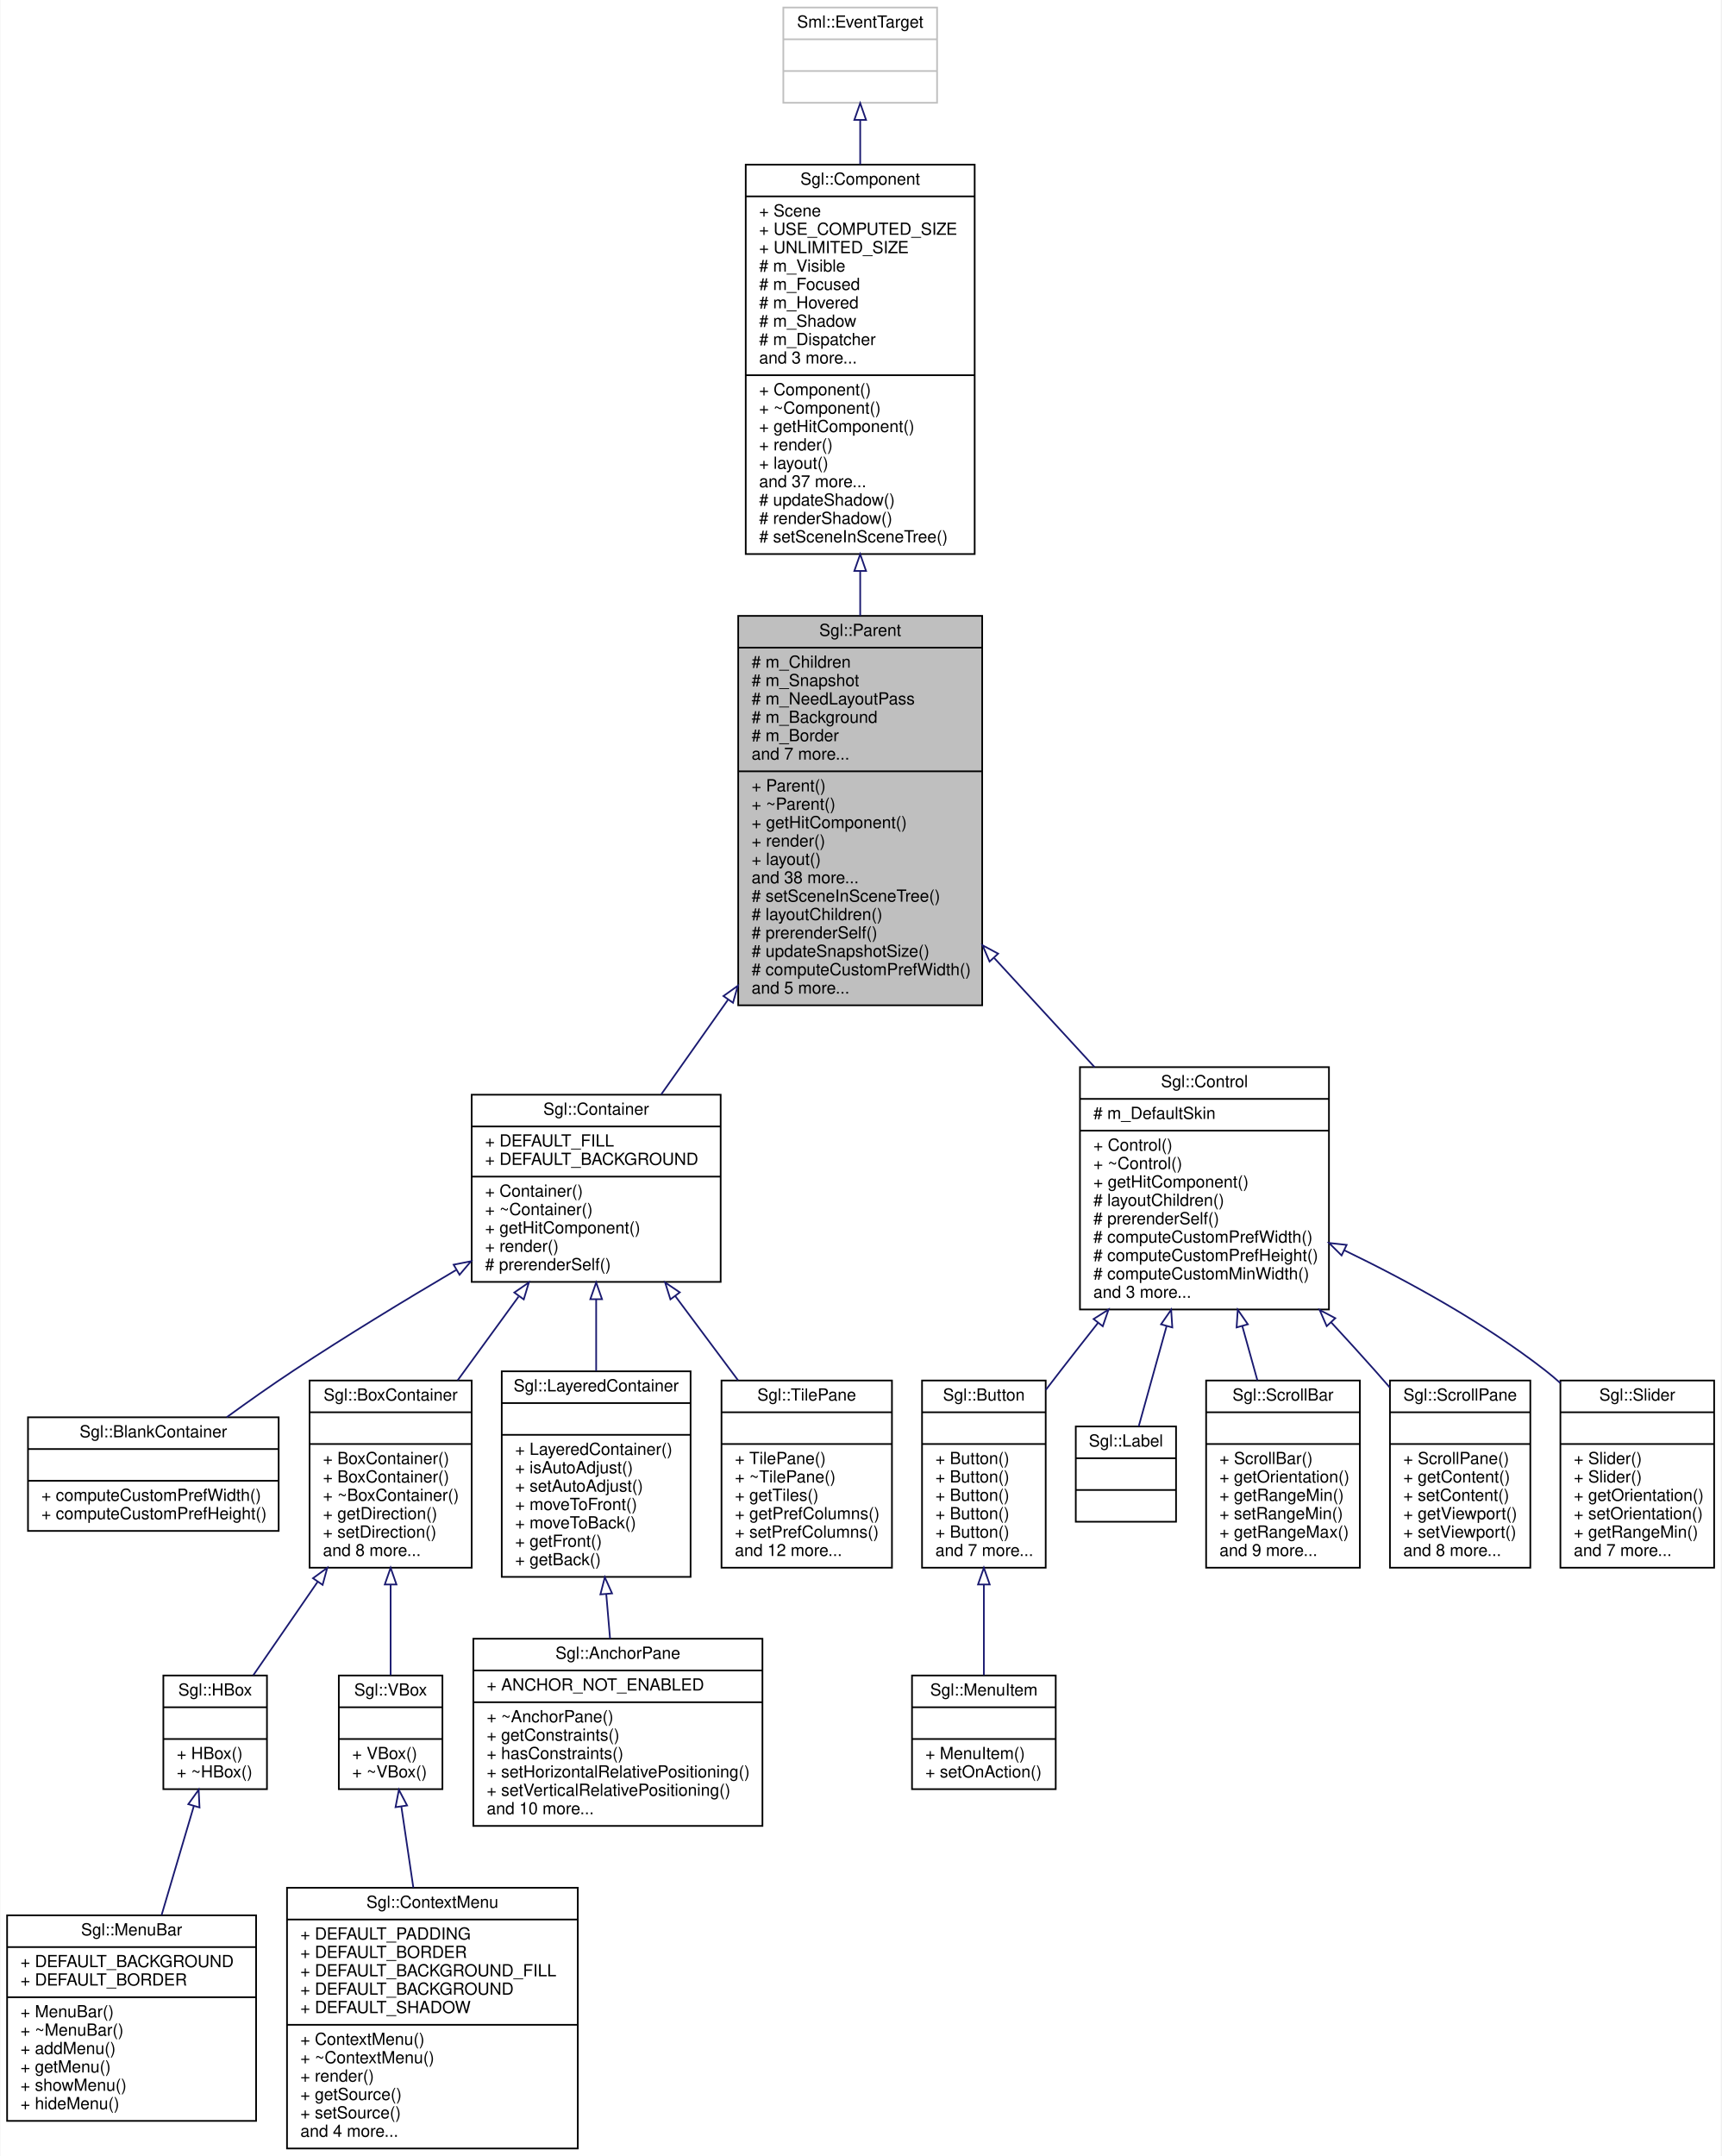
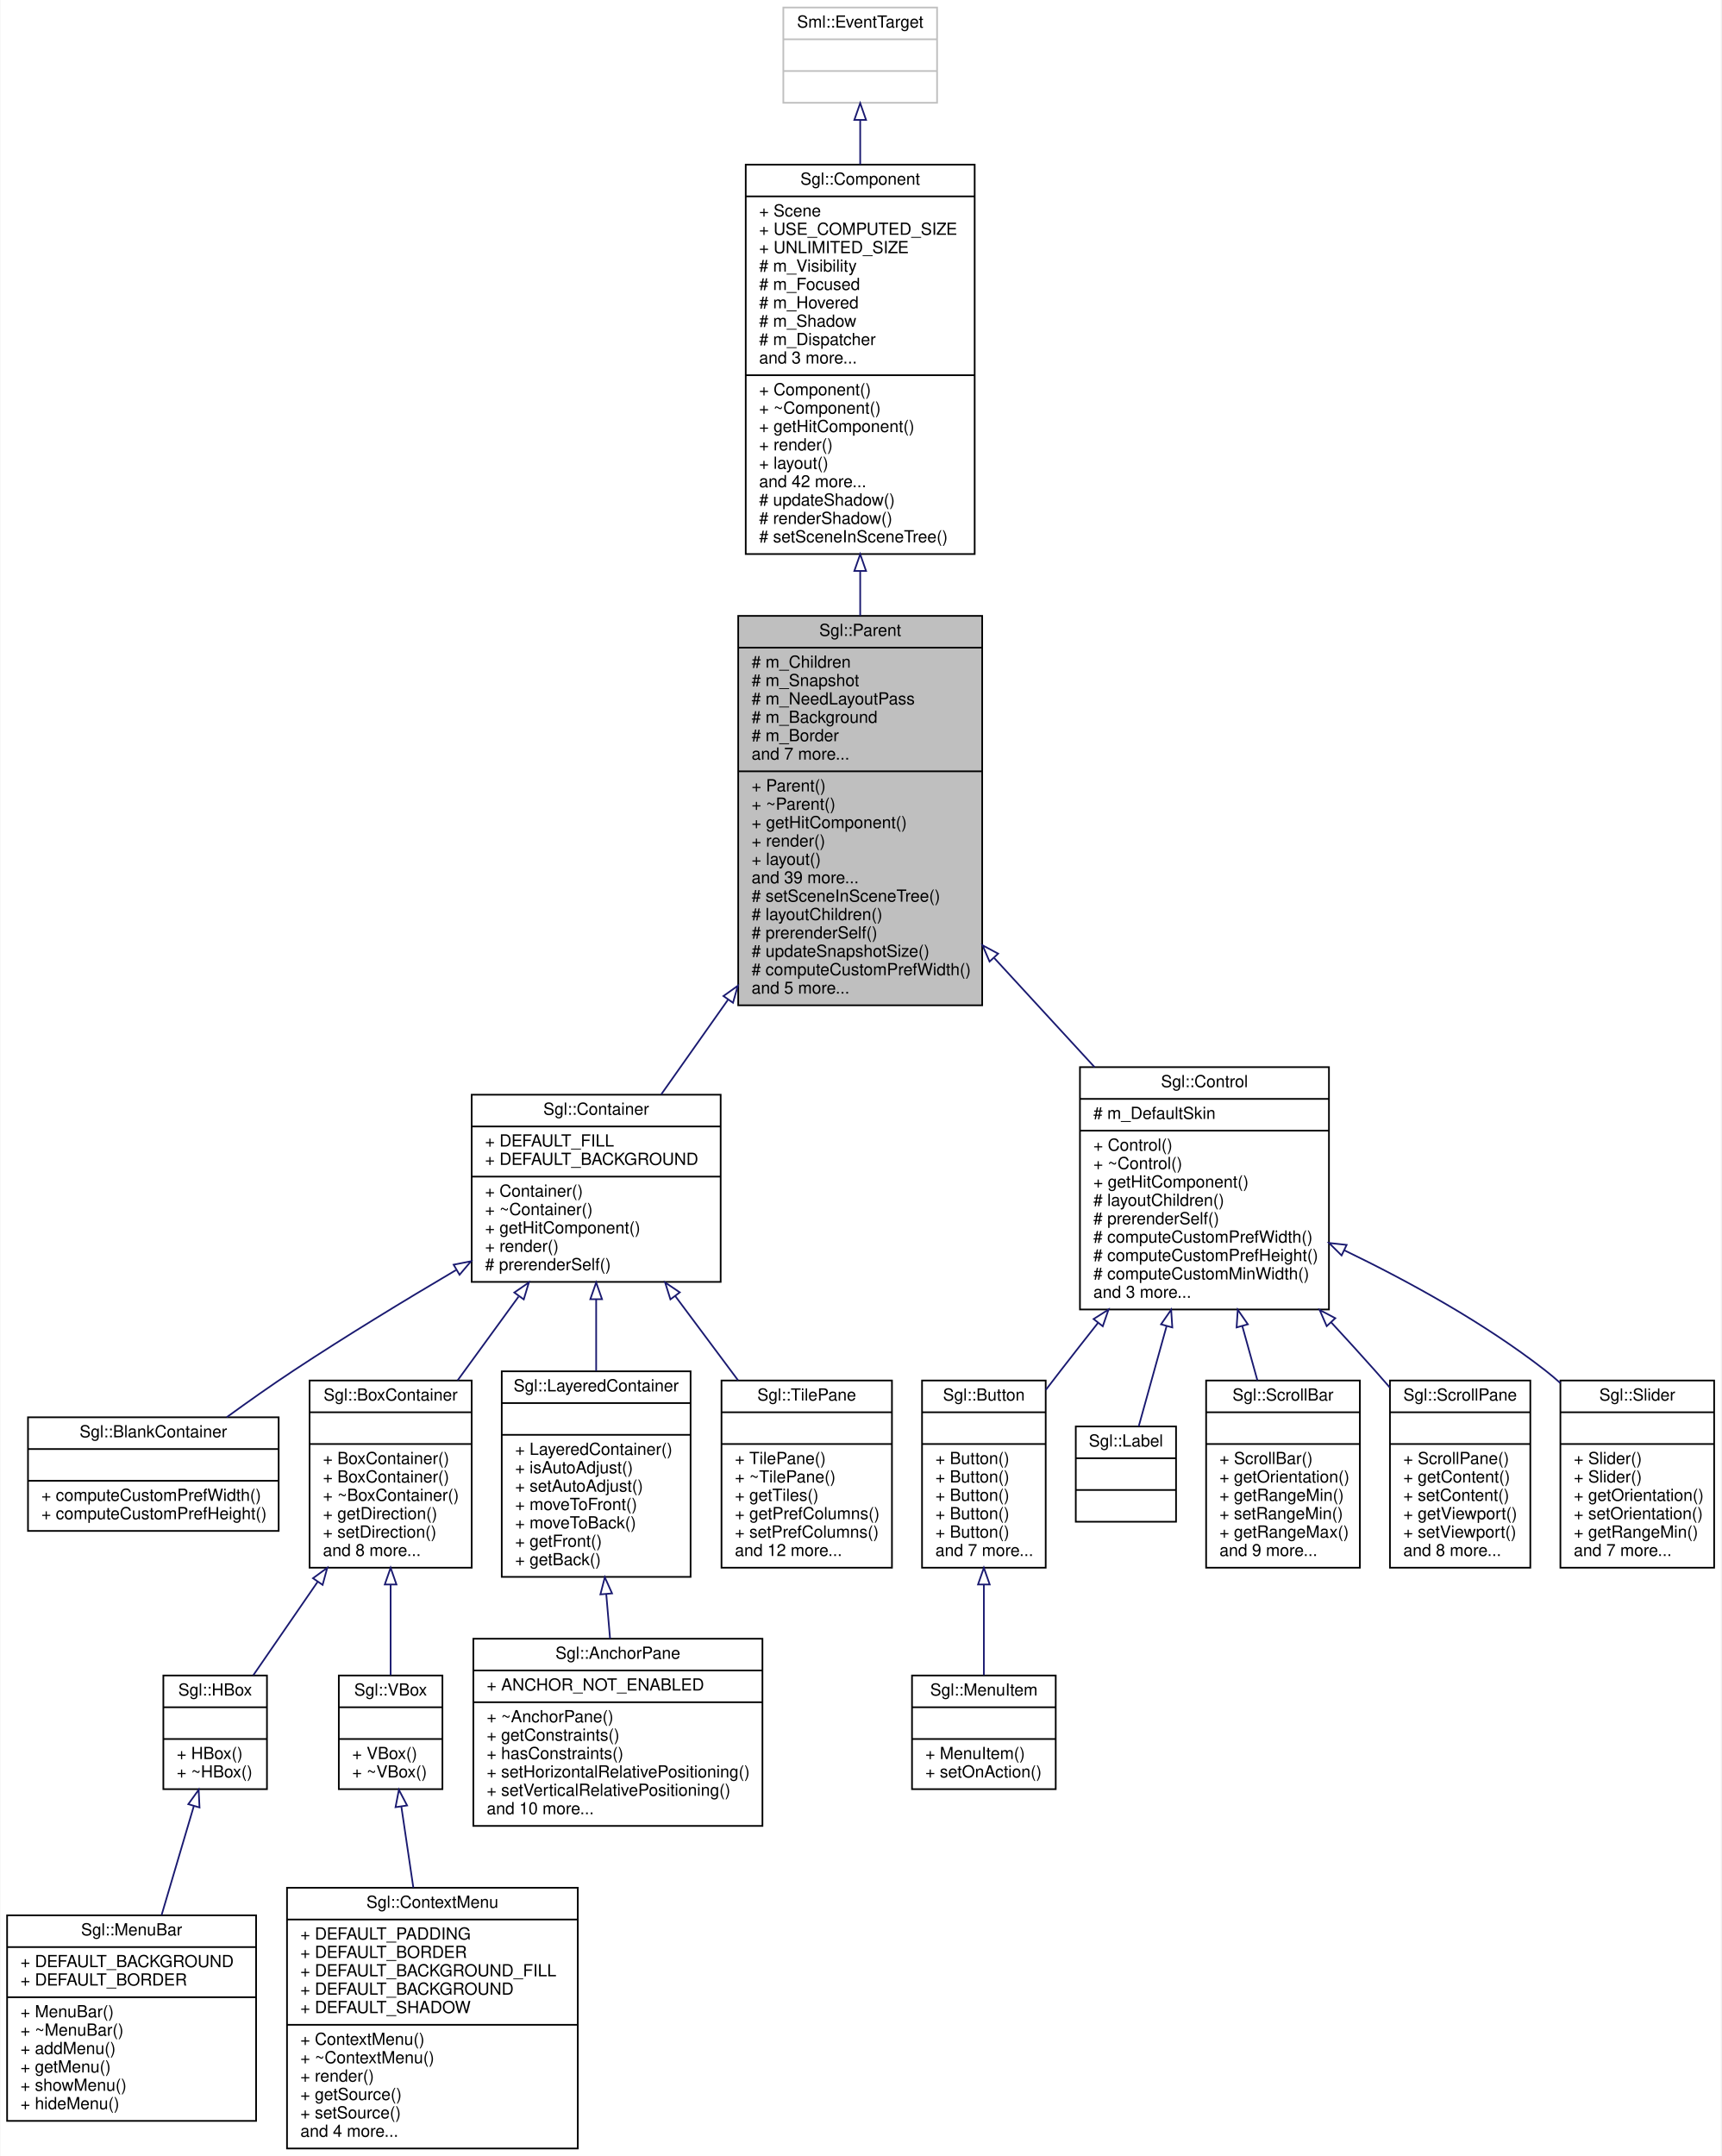
<svg xmlns="http://www.w3.org/2000/svg" xmlns:xlink="http://www.w3.org/1999/xlink" width="1030pt" height="1290pt" viewBox="0.00 0.00 1029.50 1290.00">
  <g id="graph0" class="graph" transform="scale(1 1) rotate(0) translate(4 1286)">
    <polygon fill="white" stroke="transparent" points="-4,4 -4,-1286 1025.5,-1286 1025.5,4 -4,4" />
    <g id="node1" class="node">
      <g id="a_node1">
        <a xlink:title=" ">
          <polygon fill="#bfbfbf" stroke="black" points="437.5,-684.5 437.5,-917.5 583.5,-917.5 583.5,-684.5 437.5,-684.5" />
          <text text-anchor="middle" x="510.5" y="-905.5" font-family="Helvetica,sans-Serif" font-size="10.00">Sgl::Parent</text>
          <polyline fill="none" stroke="black" points="437.5,-898.5 583.5,-898.5 " />
          <text text-anchor="start" x="445.5" y="-886.5" font-family="Helvetica,sans-Serif" font-size="10.00"># m_Children</text>
          <text text-anchor="start" x="445.5" y="-875.5" font-family="Helvetica,sans-Serif" font-size="10.00"># m_Snapshot</text>
          <text text-anchor="start" x="445.5" y="-864.5" font-family="Helvetica,sans-Serif" font-size="10.00"># m_NeedLayoutPass</text>
          <text text-anchor="start" x="445.5" y="-853.5" font-family="Helvetica,sans-Serif" font-size="10.00"># m_Background</text>
          <text text-anchor="start" x="445.5" y="-842.5" font-family="Helvetica,sans-Serif" font-size="10.00"># m_Border</text>
          <text text-anchor="start" x="445.5" y="-831.5" font-family="Helvetica,sans-Serif" font-size="10.00">and 7 more...</text>
          <polyline fill="none" stroke="black" points="437.5,-824.5 583.5,-824.5 " />
          <text text-anchor="start" x="445.5" y="-812.5" font-family="Helvetica,sans-Serif" font-size="10.00">+ Parent()</text>
          <text text-anchor="start" x="445.5" y="-801.5" font-family="Helvetica,sans-Serif" font-size="10.00">+ ~Parent()</text>
          <text text-anchor="start" x="445.5" y="-790.5" font-family="Helvetica,sans-Serif" font-size="10.00">+ getHitComponent()</text>
          <text text-anchor="start" x="445.5" y="-779.5" font-family="Helvetica,sans-Serif" font-size="10.00">+ render()</text>
          <text text-anchor="start" x="445.5" y="-768.5" font-family="Helvetica,sans-Serif" font-size="10.00">+ layout()</text>
-           <text text-anchor="start" x="445.5" y="-757.5" font-family="Helvetica,sans-Serif" font-size="10.00">and 38 more...</text>
+           <text text-anchor="start" x="445.5" y="-757.5" font-family="Helvetica,sans-Serif" font-size="10.00">and 39 more...</text>
          <text text-anchor="start" x="445.5" y="-746.5" font-family="Helvetica,sans-Serif" font-size="10.00"># setSceneInSceneTree()</text>
          <text text-anchor="start" x="445.5" y="-735.5" font-family="Helvetica,sans-Serif" font-size="10.00"># layoutChildren()</text>
          <text text-anchor="start" x="445.5" y="-724.5" font-family="Helvetica,sans-Serif" font-size="10.00"># prerenderSelf()</text>
          <text text-anchor="start" x="445.5" y="-713.5" font-family="Helvetica,sans-Serif" font-size="10.00"># updateSnapshotSize()</text>
          <text text-anchor="start" x="445.5" y="-702.5" font-family="Helvetica,sans-Serif" font-size="10.00"># computeCustomPrefWidth()</text>
          <text text-anchor="start" x="445.5" y="-691.5" font-family="Helvetica,sans-Serif" font-size="10.00">and 5 more...</text>
        </a>
      </g>
    </g>
    <g id="node4" class="node">
      <g id="a_node4">
        <a xlink:href="class_sgl_1_1_container.html" target="_top" xlink:title=" ">
          <polygon fill="white" stroke="black" points="278,-519 278,-631 427,-631 427,-519 278,-519" />
          <text text-anchor="middle" x="352.5" y="-619" font-family="Helvetica,sans-Serif" font-size="10.00">Sgl::Container</text>
          <polyline fill="none" stroke="black" points="278,-612 427,-612 " />
          <text text-anchor="start" x="286" y="-600" font-family="Helvetica,sans-Serif" font-size="10.00">+ DEFAULT_FILL</text>
          <text text-anchor="start" x="286" y="-589" font-family="Helvetica,sans-Serif" font-size="10.00">+ DEFAULT_BACKGROUND</text>
          <polyline fill="none" stroke="black" points="278,-582 427,-582 " />
          <text text-anchor="start" x="286" y="-570" font-family="Helvetica,sans-Serif" font-size="10.00">+ Container()</text>
          <text text-anchor="start" x="286" y="-559" font-family="Helvetica,sans-Serif" font-size="10.00">+ ~Container()</text>
          <text text-anchor="start" x="286" y="-548" font-family="Helvetica,sans-Serif" font-size="10.00">+ getHitComponent()</text>
          <text text-anchor="start" x="286" y="-537" font-family="Helvetica,sans-Serif" font-size="10.00">+ render()</text>
          <text text-anchor="start" x="286" y="-526" font-family="Helvetica,sans-Serif" font-size="10.00"># prerenderSelf()</text>
        </a>
      </g>
    </g>
    <g id="edge3" class="edge">
      <path fill="none" stroke="midnightblue" d="M431.34,-687.77C417.46,-668.1 403.59,-648.43 391.44,-631.21" />
      <polygon fill="none" stroke="midnightblue" points="428.66,-690.04 437.28,-696.2 434.38,-686.01 428.66,-690.04" />
    </g>
    <g id="node14" class="node">
      <g id="a_node14">
        <a xlink:href="class_sgl_1_1_control.html" target="_top" xlink:title=" ">
          <polygon fill="white" stroke="black" points="642,-502.5 642,-647.5 791,-647.5 791,-502.5 642,-502.5" />
          <text text-anchor="middle" x="716.5" y="-635.5" font-family="Helvetica,sans-Serif" font-size="10.00">Sgl::Control</text>
          <polyline fill="none" stroke="black" points="642,-628.5 791,-628.5 " />
          <text text-anchor="start" x="650" y="-616.5" font-family="Helvetica,sans-Serif" font-size="10.00"># m_DefaultSkin</text>
          <polyline fill="none" stroke="black" points="642,-609.5 791,-609.5 " />
          <text text-anchor="start" x="650" y="-597.5" font-family="Helvetica,sans-Serif" font-size="10.00">+ Control()</text>
          <text text-anchor="start" x="650" y="-586.5" font-family="Helvetica,sans-Serif" font-size="10.00">+ ~Control()</text>
          <text text-anchor="start" x="650" y="-575.5" font-family="Helvetica,sans-Serif" font-size="10.00">+ getHitComponent()</text>
          <text text-anchor="start" x="650" y="-564.5" font-family="Helvetica,sans-Serif" font-size="10.00"># layoutChildren()</text>
          <text text-anchor="start" x="650" y="-553.5" font-family="Helvetica,sans-Serif" font-size="10.00"># prerenderSelf()</text>
          <text text-anchor="start" x="650" y="-542.5" font-family="Helvetica,sans-Serif" font-size="10.00"># computeCustomPrefWidth()</text>
          <text text-anchor="start" x="650" y="-531.5" font-family="Helvetica,sans-Serif" font-size="10.00"># computeCustomPrefHeight()</text>
          <text text-anchor="start" x="650" y="-520.5" font-family="Helvetica,sans-Serif" font-size="10.00"># computeCustomMinWidth()</text>
          <text text-anchor="start" x="650" y="-509.5" font-family="Helvetica,sans-Serif" font-size="10.00">and 3 more...</text>
        </a>
      </g>
    </g>
    <g id="edge13" class="edge">
      <path fill="none" stroke="midnightblue" d="M590.68,-712.81C610.56,-691.2 631.63,-668.28 650.73,-647.52" />
      <polygon fill="none" stroke="midnightblue" points="587.9,-710.67 583.71,-720.4 593.05,-715.4 587.9,-710.67" />
    </g>
    <g id="node2" class="node">
      <g id="a_node2">
        <a xlink:href="class_sgl_1_1_component.html" target="_top" xlink:title=" ">
          <polygon fill="white" stroke="black" points="442,-954.5 442,-1187.5 579,-1187.5 579,-954.5 442,-954.5" />
          <text text-anchor="middle" x="510.5" y="-1175.5" font-family="Helvetica,sans-Serif" font-size="10.00">Sgl::Component</text>
          <polyline fill="none" stroke="black" points="442,-1168.5 579,-1168.5 " />
          <text text-anchor="start" x="450" y="-1156.5" font-family="Helvetica,sans-Serif" font-size="10.00">+ Scene</text>
          <text text-anchor="start" x="450" y="-1145.5" font-family="Helvetica,sans-Serif" font-size="10.00">+ USE_COMPUTED_SIZE</text>
          <text text-anchor="start" x="450" y="-1134.5" font-family="Helvetica,sans-Serif" font-size="10.00">+ UNLIMITED_SIZE</text>
-           <text text-anchor="start" x="450" y="-1123.5" font-family="Helvetica,sans-Serif" font-size="10.00"># m_Visible</text>
+           <text text-anchor="start" x="450" y="-1123.5" font-family="Helvetica,sans-Serif" font-size="10.00"># m_Visibility</text>
          <text text-anchor="start" x="450" y="-1112.5" font-family="Helvetica,sans-Serif" font-size="10.00"># m_Focused</text>
          <text text-anchor="start" x="450" y="-1101.5" font-family="Helvetica,sans-Serif" font-size="10.00"># m_Hovered</text>
          <text text-anchor="start" x="450" y="-1090.5" font-family="Helvetica,sans-Serif" font-size="10.00"># m_Shadow</text>
          <text text-anchor="start" x="450" y="-1079.5" font-family="Helvetica,sans-Serif" font-size="10.00"># m_Dispatcher</text>
          <text text-anchor="start" x="450" y="-1068.5" font-family="Helvetica,sans-Serif" font-size="10.00">and 3 more...</text>
          <polyline fill="none" stroke="black" points="442,-1061.5 579,-1061.5 " />
          <text text-anchor="start" x="450" y="-1049.5" font-family="Helvetica,sans-Serif" font-size="10.00">+ Component()</text>
          <text text-anchor="start" x="450" y="-1038.5" font-family="Helvetica,sans-Serif" font-size="10.00">+ ~Component()</text>
          <text text-anchor="start" x="450" y="-1027.5" font-family="Helvetica,sans-Serif" font-size="10.00">+ getHitComponent()</text>
          <text text-anchor="start" x="450" y="-1016.5" font-family="Helvetica,sans-Serif" font-size="10.00">+ render()</text>
          <text text-anchor="start" x="450" y="-1005.5" font-family="Helvetica,sans-Serif" font-size="10.00">+ layout()</text>
-           <text text-anchor="start" x="450" y="-994.5" font-family="Helvetica,sans-Serif" font-size="10.00">and 37 more...</text>
+           <text text-anchor="start" x="450" y="-994.5" font-family="Helvetica,sans-Serif" font-size="10.00">and 42 more...</text>
          <text text-anchor="start" x="450" y="-983.5" font-family="Helvetica,sans-Serif" font-size="10.00"># updateShadow()</text>
          <text text-anchor="start" x="450" y="-972.5" font-family="Helvetica,sans-Serif" font-size="10.00"># renderShadow()</text>
          <text text-anchor="start" x="450" y="-961.5" font-family="Helvetica,sans-Serif" font-size="10.00"># setSceneInSceneTree()</text>
        </a>
      </g>
    </g>
    <g id="edge1" class="edge">
      <path fill="none" stroke="midnightblue" d="M510.5,-944.37C510.5,-935.46 510.5,-926.49 510.5,-917.64" />
      <polygon fill="none" stroke="midnightblue" points="507,-944.4 510.5,-954.4 514,-944.4 507,-944.4" />
    </g>
    <g id="node3" class="node">
      <g id="a_node3">
        <a xlink:title=" ">
          <polygon fill="white" stroke="#bfbfbf" points="464.5,-1224.5 464.5,-1281.5 556.5,-1281.5 556.5,-1224.5 464.5,-1224.5" />
          <text text-anchor="middle" x="510.5" y="-1269.5" font-family="Helvetica,sans-Serif" font-size="10.00">Sml::EventTarget</text>
          <polyline fill="none" stroke="#bfbfbf" points="464.5,-1262.5 556.5,-1262.5 " />
          <text text-anchor="middle" x="510.5" y="-1250.5" font-family="Helvetica,sans-Serif" font-size="10.00"> </text>
          <polyline fill="none" stroke="#bfbfbf" points="464.5,-1243.5 556.5,-1243.5 " />
          <text text-anchor="middle" x="510.5" y="-1231.5" font-family="Helvetica,sans-Serif" font-size="10.00"> </text>
        </a>
      </g>
    </g>
    <g id="edge2" class="edge">
      <path fill="none" stroke="midnightblue" d="M510.5,-1214.14C510.5,-1206.03 510.5,-1197.05 510.5,-1187.67" />
      <polygon fill="none" stroke="midnightblue" points="507,-1214.27 510.5,-1224.27 514,-1214.27 507,-1214.27" />
    </g>
    <g id="node5" class="node">
      <g id="a_node5">
        <a xlink:href="class_sgl_1_1_blank_container.html" target="_top" xlink:title=" ">
          <polygon fill="white" stroke="black" points="12.5,-370 12.5,-438 162.5,-438 162.5,-370 12.5,-370" />
          <text text-anchor="middle" x="87.5" y="-426" font-family="Helvetica,sans-Serif" font-size="10.00">Sgl::BlankContainer</text>
          <polyline fill="none" stroke="black" points="12.5,-419 162.5,-419 " />
          <text text-anchor="middle" x="87.5" y="-407" font-family="Helvetica,sans-Serif" font-size="10.00"> </text>
          <polyline fill="none" stroke="black" points="12.5,-400 162.5,-400 " />
          <text text-anchor="start" x="20.5" y="-388" font-family="Helvetica,sans-Serif" font-size="10.00">+ computeCustomPrefWidth()</text>
          <text text-anchor="start" x="20.5" y="-377" font-family="Helvetica,sans-Serif" font-size="10.00">+ computeCustomPrefHeight()</text>
        </a>
      </g>
    </g>
    <g id="edge4" class="edge">
      <path fill="none" stroke="midnightblue" d="M268.57,-526.05C237.68,-507.84 202.64,-486.54 171.5,-466 158.26,-457.27 144.2,-447.33 131.44,-438.05" />
      <polygon fill="none" stroke="midnightblue" points="267.2,-529.3 277.6,-531.35 270.74,-523.26 267.2,-529.3" />
    </g>
    <g id="node6" class="node">
      <g id="a_node6">
        <a xlink:href="class_sgl_1_1_box_container.html" target="_top" xlink:title="Basic list-like container which lays out children in a line one after another.">
          <polygon fill="white" stroke="black" points="181,-348 181,-460 278,-460 278,-348 181,-348" />
          <text text-anchor="middle" x="229.5" y="-448" font-family="Helvetica,sans-Serif" font-size="10.00">Sgl::BoxContainer</text>
          <polyline fill="none" stroke="black" points="181,-441 278,-441 " />
          <text text-anchor="middle" x="229.5" y="-429" font-family="Helvetica,sans-Serif" font-size="10.00"> </text>
          <polyline fill="none" stroke="black" points="181,-422 278,-422 " />
          <text text-anchor="start" x="189" y="-410" font-family="Helvetica,sans-Serif" font-size="10.00">+ BoxContainer()</text>
          <text text-anchor="start" x="189" y="-399" font-family="Helvetica,sans-Serif" font-size="10.00">+ BoxContainer()</text>
          <text text-anchor="start" x="189" y="-388" font-family="Helvetica,sans-Serif" font-size="10.00">+ ~BoxContainer()</text>
          <text text-anchor="start" x="189" y="-377" font-family="Helvetica,sans-Serif" font-size="10.00">+ getDirection()</text>
          <text text-anchor="start" x="189" y="-366" font-family="Helvetica,sans-Serif" font-size="10.00">+ setDirection()</text>
          <text text-anchor="start" x="189" y="-355" font-family="Helvetica,sans-Serif" font-size="10.00">and 8 more...</text>
        </a>
      </g>
    </g>
    <g id="edge5" class="edge">
      <path fill="none" stroke="midnightblue" d="M306.05,-510.17C294.07,-493.72 281.28,-476.15 269.66,-460.17" />
      <polygon fill="none" stroke="midnightblue" points="303.51,-512.64 312.23,-518.66 309.17,-508.52 303.51,-512.64" />
    </g>
    <g id="node11" class="node">
      <g id="a_node11">
        <a xlink:href="class_sgl_1_1_layered_container.html" target="_top" xlink:title=" ">
          <polygon fill="white" stroke="black" points="296,-342.5 296,-465.5 409,-465.5 409,-342.5 296,-342.5" />
          <text text-anchor="middle" x="352.5" y="-453.5" font-family="Helvetica,sans-Serif" font-size="10.00">Sgl::LayeredContainer</text>
          <polyline fill="none" stroke="black" points="296,-446.5 409,-446.5 " />
          <text text-anchor="middle" x="352.5" y="-434.5" font-family="Helvetica,sans-Serif" font-size="10.00"> </text>
          <polyline fill="none" stroke="black" points="296,-427.5 409,-427.5 " />
          <text text-anchor="start" x="304" y="-415.5" font-family="Helvetica,sans-Serif" font-size="10.00">+ LayeredContainer()</text>
          <text text-anchor="start" x="304" y="-404.5" font-family="Helvetica,sans-Serif" font-size="10.00">+ isAutoAdjust()</text>
          <text text-anchor="start" x="304" y="-393.5" font-family="Helvetica,sans-Serif" font-size="10.00">+ setAutoAdjust()</text>
          <text text-anchor="start" x="304" y="-382.5" font-family="Helvetica,sans-Serif" font-size="10.00">+ moveToFront()</text>
          <text text-anchor="start" x="304" y="-371.5" font-family="Helvetica,sans-Serif" font-size="10.00">+ moveToBack()</text>
          <text text-anchor="start" x="304" y="-360.5" font-family="Helvetica,sans-Serif" font-size="10.00">+ getFront()</text>
          <text text-anchor="start" x="304" y="-349.5" font-family="Helvetica,sans-Serif" font-size="10.00">+ getBack()</text>
        </a>
      </g>
    </g>
    <g id="edge10" class="edge">
      <path fill="none" stroke="midnightblue" d="M352.5,-508.56C352.5,-494.46 352.5,-479.62 352.5,-465.71" />
      <polygon fill="none" stroke="midnightblue" points="349,-508.66 352.5,-518.66 356,-508.66 349,-508.66" />
    </g>
    <g id="node13" class="node">
      <g id="a_node13">
        <a xlink:href="class_sgl_1_1_tile_pane.html" target="_top" xlink:title=" ">
          <polygon fill="white" stroke="black" points="427.5,-348 427.5,-460 529.5,-460 529.5,-348 427.5,-348" />
          <text text-anchor="middle" x="478.5" y="-448" font-family="Helvetica,sans-Serif" font-size="10.00">Sgl::TilePane</text>
          <polyline fill="none" stroke="black" points="427.5,-441 529.5,-441 " />
          <text text-anchor="middle" x="478.5" y="-429" font-family="Helvetica,sans-Serif" font-size="10.00"> </text>
          <polyline fill="none" stroke="black" points="427.5,-422 529.5,-422 " />
          <text text-anchor="start" x="435.5" y="-410" font-family="Helvetica,sans-Serif" font-size="10.00">+ TilePane()</text>
          <text text-anchor="start" x="435.5" y="-399" font-family="Helvetica,sans-Serif" font-size="10.00">+ ~TilePane()</text>
          <text text-anchor="start" x="435.5" y="-388" font-family="Helvetica,sans-Serif" font-size="10.00">+ getTiles()</text>
          <text text-anchor="start" x="435.5" y="-377" font-family="Helvetica,sans-Serif" font-size="10.00">+ getPrefColumns()</text>
          <text text-anchor="start" x="435.5" y="-366" font-family="Helvetica,sans-Serif" font-size="10.00">+ setPrefColumns()</text>
          <text text-anchor="start" x="435.5" y="-355" font-family="Helvetica,sans-Serif" font-size="10.00">and 12 more...</text>
        </a>
      </g>
    </g>
    <g id="edge12" class="edge">
      <path fill="none" stroke="midnightblue" d="M399.75,-510.63C412.12,-494.04 425.35,-476.29 437.37,-460.17" />
      <polygon fill="none" stroke="midnightblue" points="396.93,-508.55 393.76,-518.66 402.54,-512.74 396.93,-508.55" />
    </g>
    <g id="node7" class="node">
      <g id="a_node7">
        <a xlink:href="class_sgl_1_1_h_box.html" target="_top" xlink:title=" ">
          <polygon fill="white" stroke="black" points="93.5,-215.5 93.5,-283.5 155.5,-283.5 155.5,-215.5 93.5,-215.5" />
          <text text-anchor="middle" x="124.5" y="-271.5" font-family="Helvetica,sans-Serif" font-size="10.00">Sgl::HBox</text>
          <polyline fill="none" stroke="black" points="93.5,-264.5 155.5,-264.5 " />
          <text text-anchor="middle" x="124.5" y="-252.5" font-family="Helvetica,sans-Serif" font-size="10.00"> </text>
          <polyline fill="none" stroke="black" points="93.5,-245.5 155.5,-245.5 " />
          <text text-anchor="start" x="101.5" y="-233.5" font-family="Helvetica,sans-Serif" font-size="10.00">+ HBox()</text>
          <text text-anchor="start" x="101.5" y="-222.5" font-family="Helvetica,sans-Serif" font-size="10.00">+ ~HBox()</text>
        </a>
      </g>
    </g>
    <g id="edge6" class="edge">
      <path fill="none" stroke="midnightblue" d="M185.8,-339.52C172.6,-320.36 158.64,-300.08 147.38,-283.73" />
      <polygon fill="none" stroke="midnightblue" points="183.04,-341.69 191.59,-347.94 188.8,-337.72 183.04,-341.69" />
    </g>
    <g id="node9" class="node">
      <g id="a_node9">
        <a xlink:href="class_sgl_1_1_v_box.html" target="_top" xlink:title=" ">
          <polygon fill="white" stroke="black" points="198.5,-215.5 198.5,-283.5 260.5,-283.5 260.5,-215.5 198.5,-215.5" />
          <text text-anchor="middle" x="229.5" y="-271.5" font-family="Helvetica,sans-Serif" font-size="10.00">Sgl::VBox</text>
          <polyline fill="none" stroke="black" points="198.5,-264.5 260.5,-264.5 " />
          <text text-anchor="middle" x="229.5" y="-252.5" font-family="Helvetica,sans-Serif" font-size="10.00"> </text>
          <polyline fill="none" stroke="black" points="198.5,-245.5 260.5,-245.5 " />
          <text text-anchor="start" x="206.5" y="-233.5" font-family="Helvetica,sans-Serif" font-size="10.00">+ VBox()</text>
          <text text-anchor="start" x="206.5" y="-222.5" font-family="Helvetica,sans-Serif" font-size="10.00">+ ~VBox()</text>
        </a>
      </g>
    </g>
    <g id="edge8" class="edge">
      <path fill="none" stroke="midnightblue" d="M229.5,-337.72C229.5,-319.09 229.5,-299.57 229.5,-283.73" />
      <polygon fill="none" stroke="midnightblue" points="226,-337.94 229.5,-347.94 233,-337.94 226,-337.94" />
    </g>
    <g id="node8" class="node">
      <g id="a_node8">
        <a xlink:href="class_sgl_1_1_menu_bar.html" target="_top" xlink:title=" ">
          <polygon fill="white" stroke="black" points="0,-17 0,-140 149,-140 149,-17 0,-17" />
          <text text-anchor="middle" x="74.5" y="-128" font-family="Helvetica,sans-Serif" font-size="10.00">Sgl::MenuBar</text>
          <polyline fill="none" stroke="black" points="0,-121 149,-121 " />
          <text text-anchor="start" x="8" y="-109" font-family="Helvetica,sans-Serif" font-size="10.00">+ DEFAULT_BACKGROUND</text>
          <text text-anchor="start" x="8" y="-98" font-family="Helvetica,sans-Serif" font-size="10.00">+ DEFAULT_BORDER</text>
          <polyline fill="none" stroke="black" points="0,-91 149,-91 " />
          <text text-anchor="start" x="8" y="-79" font-family="Helvetica,sans-Serif" font-size="10.00">+ MenuBar()</text>
          <text text-anchor="start" x="8" y="-68" font-family="Helvetica,sans-Serif" font-size="10.00">+ ~MenuBar()</text>
          <text text-anchor="start" x="8" y="-57" font-family="Helvetica,sans-Serif" font-size="10.00">+ addMenu()</text>
          <text text-anchor="start" x="8" y="-46" font-family="Helvetica,sans-Serif" font-size="10.00">+ getMenu()</text>
          <text text-anchor="start" x="8" y="-35" font-family="Helvetica,sans-Serif" font-size="10.00">+ showMenu()</text>
          <text text-anchor="start" x="8" y="-24" font-family="Helvetica,sans-Serif" font-size="10.00">+ hideMenu()</text>
        </a>
      </g>
    </g>
    <g id="edge7" class="edge">
      <path fill="none" stroke="midnightblue" d="M111.76,-205.44C105.9,-185.63 98.84,-161.78 92.45,-140.18" />
      <polygon fill="none" stroke="midnightblue" points="108.43,-206.51 114.62,-215.11 115.14,-204.53 108.43,-206.51" />
    </g>
    <g id="node10" class="node">
      <g id="a_node10">
        <a xlink:href="class_sgl_1_1_context_menu.html" target="_top" xlink:title=" ">
          <polygon fill="white" stroke="black" points="167.5,-0.5 167.5,-156.5 341.5,-156.5 341.5,-0.5 167.5,-0.5" />
          <text text-anchor="middle" x="254.5" y="-144.5" font-family="Helvetica,sans-Serif" font-size="10.00">Sgl::ContextMenu</text>
          <polyline fill="none" stroke="black" points="167.5,-137.5 341.5,-137.5 " />
          <text text-anchor="start" x="175.5" y="-125.5" font-family="Helvetica,sans-Serif" font-size="10.00">+ DEFAULT_PADDING</text>
          <text text-anchor="start" x="175.5" y="-114.5" font-family="Helvetica,sans-Serif" font-size="10.00">+ DEFAULT_BORDER</text>
          <text text-anchor="start" x="175.5" y="-103.5" font-family="Helvetica,sans-Serif" font-size="10.00">+ DEFAULT_BACKGROUND_FILL</text>
          <text text-anchor="start" x="175.5" y="-92.5" font-family="Helvetica,sans-Serif" font-size="10.00">+ DEFAULT_BACKGROUND</text>
          <text text-anchor="start" x="175.5" y="-81.5" font-family="Helvetica,sans-Serif" font-size="10.00">+ DEFAULT_SHADOW</text>
          <polyline fill="none" stroke="black" points="167.5,-74.5 341.5,-74.5 " />
          <text text-anchor="start" x="175.5" y="-62.5" font-family="Helvetica,sans-Serif" font-size="10.00">+ ContextMenu()</text>
          <text text-anchor="start" x="175.5" y="-51.5" font-family="Helvetica,sans-Serif" font-size="10.00">+ ~ContextMenu()</text>
          <text text-anchor="start" x="175.5" y="-40.5" font-family="Helvetica,sans-Serif" font-size="10.00">+ render()</text>
          <text text-anchor="start" x="175.5" y="-29.5" font-family="Helvetica,sans-Serif" font-size="10.00">+ getSource()</text>
          <text text-anchor="start" x="175.5" y="-18.5" font-family="Helvetica,sans-Serif" font-size="10.00">+ setSource()</text>
          <text text-anchor="start" x="175.5" y="-7.5" font-family="Helvetica,sans-Serif" font-size="10.00">and 4 more...</text>
        </a>
      </g>
    </g>
    <g id="edge9" class="edge">
      <path fill="none" stroke="midnightblue" d="M235.9,-205.22C238.1,-190.36 240.63,-173.25 243.1,-156.53" />
      <polygon fill="none" stroke="midnightblue" points="232.44,-204.71 234.44,-215.11 239.36,-205.73 232.44,-204.71" />
    </g>
    <g id="node12" class="node">
      <g id="a_node12">
        <a xlink:href="class_sgl_1_1_anchor_pane.html" target="_top" xlink:title="Allows the edges of components to be anchored to anchor pane's edges.">
          <polygon fill="white" stroke="black" points="279,-193.5 279,-305.5 452,-305.5 452,-193.5 279,-193.5" />
          <text text-anchor="middle" x="365.5" y="-293.5" font-family="Helvetica,sans-Serif" font-size="10.00">Sgl::AnchorPane</text>
          <polyline fill="none" stroke="black" points="279,-286.5 452,-286.5 " />
          <text text-anchor="start" x="287" y="-274.5" font-family="Helvetica,sans-Serif" font-size="10.00">+ ANCHOR_NOT_ENABLED</text>
          <polyline fill="none" stroke="black" points="279,-267.5 452,-267.5 " />
          <text text-anchor="start" x="287" y="-255.5" font-family="Helvetica,sans-Serif" font-size="10.00">+ ~AnchorPane()</text>
          <text text-anchor="start" x="287" y="-244.5" font-family="Helvetica,sans-Serif" font-size="10.00">+ getConstraints()</text>
          <text text-anchor="start" x="287" y="-233.5" font-family="Helvetica,sans-Serif" font-size="10.00">+ hasConstraints()</text>
          <text text-anchor="start" x="287" y="-222.5" font-family="Helvetica,sans-Serif" font-size="10.00">+ setHorizontalRelativePositioning()</text>
          <text text-anchor="start" x="287" y="-211.5" font-family="Helvetica,sans-Serif" font-size="10.00">+ setVerticalRelativePositioning()</text>
          <text text-anchor="start" x="287" y="-200.5" font-family="Helvetica,sans-Serif" font-size="10.00">and 10 more...</text>
        </a>
      </g>
    </g>
    <g id="edge11" class="edge">
      <path fill="none" stroke="midnightblue" d="M358.53,-332.25C359.3,-323.29 360.07,-314.23 360.81,-305.56" />
      <polygon fill="none" stroke="midnightblue" points="355.04,-332.03 357.68,-342.29 362.01,-332.62 355.04,-332.03" />
    </g>
    <g id="node15" class="node">
      <g id="a_node15">
        <a xlink:href="class_sgl_1_1_button.html" target="_top" xlink:title=" ">
          <polygon fill="white" stroke="black" points="547.5,-348 547.5,-460 621.5,-460 621.5,-348 547.5,-348" />
          <text text-anchor="middle" x="584.5" y="-448" font-family="Helvetica,sans-Serif" font-size="10.00">Sgl::Button</text>
          <polyline fill="none" stroke="black" points="547.5,-441 621.5,-441 " />
          <text text-anchor="middle" x="584.5" y="-429" font-family="Helvetica,sans-Serif" font-size="10.00"> </text>
          <polyline fill="none" stroke="black" points="547.5,-422 621.5,-422 " />
          <text text-anchor="start" x="555.5" y="-410" font-family="Helvetica,sans-Serif" font-size="10.00">+ Button()</text>
          <text text-anchor="start" x="555.5" y="-399" font-family="Helvetica,sans-Serif" font-size="10.00">+ Button()</text>
          <text text-anchor="start" x="555.5" y="-388" font-family="Helvetica,sans-Serif" font-size="10.00">+ Button()</text>
          <text text-anchor="start" x="555.5" y="-377" font-family="Helvetica,sans-Serif" font-size="10.00">+ Button()</text>
          <text text-anchor="start" x="555.5" y="-366" font-family="Helvetica,sans-Serif" font-size="10.00">+ Button()</text>
          <text text-anchor="start" x="555.5" y="-355" font-family="Helvetica,sans-Serif" font-size="10.00">and 7 more...</text>
        </a>
      </g>
    </g>
    <g id="edge14" class="edge">
      <path fill="none" stroke="midnightblue" d="M652.78,-494.46C645.23,-484.9 637.67,-475.25 630.5,-466 627.58,-462.23 624.56,-458.31 621.55,-454.36" />
      <polygon fill="none" stroke="midnightblue" points="650.16,-496.79 659.1,-502.46 655.65,-492.45 650.16,-496.79" />
    </g>
    <g id="node17" class="node">
      <g id="a_node17">
        <a xlink:href="class_sgl_1_1_label.html" target="_top" xlink:title=" ">
          <polygon fill="white" stroke="black" points="639.5,-375.5 639.5,-432.5 699.5,-432.5 699.5,-375.5 639.5,-375.5" />
          <text text-anchor="middle" x="669.5" y="-420.5" font-family="Helvetica,sans-Serif" font-size="10.00">Sgl::Label</text>
          <polyline fill="none" stroke="black" points="639.5,-413.5 699.5,-413.5 " />
          <text text-anchor="middle" x="669.5" y="-401.5" font-family="Helvetica,sans-Serif" font-size="10.00"> </text>
          <polyline fill="none" stroke="black" points="639.5,-394.5 699.5,-394.5 " />
          <text text-anchor="middle" x="669.5" y="-382.5" font-family="Helvetica,sans-Serif" font-size="10.00"> </text>
        </a>
      </g>
    </g>
    <g id="edge16" class="edge">
      <path fill="none" stroke="midnightblue" d="M693.82,-492.45C687.82,-470.86 681.74,-449.02 677.16,-432.56" />
      <polygon fill="none" stroke="midnightblue" points="690.52,-493.63 696.57,-502.33 697.26,-491.76 690.52,-493.63" />
    </g>
    <g id="node18" class="node">
      <g id="a_node18">
        <a xlink:href="class_sgl_1_1_scroll_bar.html" target="_top" xlink:title=" ">
          <polygon fill="white" stroke="black" points="717.5,-348 717.5,-460 809.5,-460 809.5,-348 717.5,-348" />
          <text text-anchor="middle" x="763.5" y="-448" font-family="Helvetica,sans-Serif" font-size="10.00">Sgl::ScrollBar</text>
          <polyline fill="none" stroke="black" points="717.5,-441 809.5,-441 " />
          <text text-anchor="middle" x="763.5" y="-429" font-family="Helvetica,sans-Serif" font-size="10.00"> </text>
          <polyline fill="none" stroke="black" points="717.5,-422 809.5,-422 " />
          <text text-anchor="start" x="725.5" y="-410" font-family="Helvetica,sans-Serif" font-size="10.00">+ ScrollBar()</text>
          <text text-anchor="start" x="725.5" y="-399" font-family="Helvetica,sans-Serif" font-size="10.00">+ getOrientation()</text>
          <text text-anchor="start" x="725.5" y="-388" font-family="Helvetica,sans-Serif" font-size="10.00">+ getRangeMin()</text>
          <text text-anchor="start" x="725.5" y="-377" font-family="Helvetica,sans-Serif" font-size="10.00">+ setRangeMin()</text>
          <text text-anchor="start" x="725.5" y="-366" font-family="Helvetica,sans-Serif" font-size="10.00">+ getRangeMax()</text>
          <text text-anchor="start" x="725.5" y="-355" font-family="Helvetica,sans-Serif" font-size="10.00">and 9 more...</text>
        </a>
      </g>
    </g>
    <g id="edge17" class="edge">
      <path fill="none" stroke="midnightblue" d="M739.12,-492.67C742.19,-481.64 745.27,-470.54 748.17,-460.12" />
      <polygon fill="none" stroke="midnightblue" points="735.74,-491.76 736.43,-502.33 742.48,-493.63 735.74,-491.76" />
    </g>
    <g id="node19" class="node">
      <g id="a_node19">
        <a xlink:href="class_sgl_1_1_scroll_pane.html" target="_top" xlink:title=" ">
          <polygon fill="white" stroke="black" points="827.5,-348 827.5,-460 911.5,-460 911.5,-348 827.5,-348" />
          <text text-anchor="middle" x="869.5" y="-448" font-family="Helvetica,sans-Serif" font-size="10.00">Sgl::ScrollPane</text>
          <polyline fill="none" stroke="black" points="827.5,-441 911.5,-441 " />
          <text text-anchor="middle" x="869.5" y="-429" font-family="Helvetica,sans-Serif" font-size="10.00"> </text>
          <polyline fill="none" stroke="black" points="827.5,-422 911.5,-422 " />
          <text text-anchor="start" x="835.5" y="-410" font-family="Helvetica,sans-Serif" font-size="10.00">+ ScrollPane()</text>
          <text text-anchor="start" x="835.5" y="-399" font-family="Helvetica,sans-Serif" font-size="10.00">+ getContent()</text>
          <text text-anchor="start" x="835.5" y="-388" font-family="Helvetica,sans-Serif" font-size="10.00">+ setContent()</text>
          <text text-anchor="start" x="835.5" y="-377" font-family="Helvetica,sans-Serif" font-size="10.00">+ getViewport()</text>
          <text text-anchor="start" x="835.5" y="-366" font-family="Helvetica,sans-Serif" font-size="10.00">+ setViewport()</text>
          <text text-anchor="start" x="835.5" y="-355" font-family="Helvetica,sans-Serif" font-size="10.00">and 8 more...</text>
        </a>
      </g>
    </g>
    <g id="edge18" class="edge">
      <path fill="none" stroke="midnightblue" d="M792.25,-494.89C801.18,-485.24 810.1,-475.45 818.5,-466 821.43,-462.7 824.43,-459.27 827.43,-455.8" />
      <polygon fill="none" stroke="midnightblue" points="789.66,-492.53 785.42,-502.23 794.79,-497.29 789.66,-492.53" />
    </g>
    <g id="node20" class="node">
      <g id="a_node20">
        <a xlink:href="class_sgl_1_1_slider.html" target="_top" xlink:title=" ">
          <polygon fill="white" stroke="black" points="929.5,-348 929.5,-460 1021.5,-460 1021.5,-348 929.5,-348" />
          <text text-anchor="middle" x="975.5" y="-448" font-family="Helvetica,sans-Serif" font-size="10.00">Sgl::Slider</text>
          <polyline fill="none" stroke="black" points="929.5,-441 1021.5,-441 " />
          <text text-anchor="middle" x="975.5" y="-429" font-family="Helvetica,sans-Serif" font-size="10.00"> </text>
          <polyline fill="none" stroke="black" points="929.5,-422 1021.5,-422 " />
          <text text-anchor="start" x="937.5" y="-410" font-family="Helvetica,sans-Serif" font-size="10.00">+ Slider()</text>
          <text text-anchor="start" x="937.5" y="-399" font-family="Helvetica,sans-Serif" font-size="10.00">+ Slider()</text>
          <text text-anchor="start" x="937.5" y="-388" font-family="Helvetica,sans-Serif" font-size="10.00">+ getOrientation()</text>
          <text text-anchor="start" x="937.5" y="-377" font-family="Helvetica,sans-Serif" font-size="10.00">+ setOrientation()</text>
          <text text-anchor="start" x="937.5" y="-366" font-family="Helvetica,sans-Serif" font-size="10.00">+ getRangeMin()</text>
          <text text-anchor="start" x="937.5" y="-355" font-family="Helvetica,sans-Serif" font-size="10.00">and 7 more...</text>
        </a>
      </g>
    </g>
    <g id="edge19" class="edge">
      <path fill="none" stroke="midnightblue" d="M800.18,-537.93C838.73,-519.31 883.92,-494.51 920.5,-466 923.54,-463.63 926.54,-461.09 929.5,-458.43" />
      <polygon fill="none" stroke="midnightblue" points="798.56,-534.83 791.05,-542.29 801.58,-541.14 798.56,-534.83" />
    </g>
    <g id="node16" class="node">
      <g id="a_node16">
        <a xlink:href="class_sgl_1_1_menu_item.html" target="_top" xlink:title=" ">
          <polygon fill="white" stroke="black" points="541.5,-215.5 541.5,-283.5 627.5,-283.5 627.5,-215.5 541.5,-215.5" />
          <text text-anchor="middle" x="584.5" y="-271.5" font-family="Helvetica,sans-Serif" font-size="10.00">Sgl::MenuItem</text>
          <polyline fill="none" stroke="black" points="541.5,-264.5 627.5,-264.5 " />
          <text text-anchor="middle" x="584.5" y="-252.5" font-family="Helvetica,sans-Serif" font-size="10.00"> </text>
          <polyline fill="none" stroke="black" points="541.5,-245.5 627.5,-245.5 " />
          <text text-anchor="start" x="549.5" y="-233.5" font-family="Helvetica,sans-Serif" font-size="10.00">+ MenuItem()</text>
          <text text-anchor="start" x="549.5" y="-222.5" font-family="Helvetica,sans-Serif" font-size="10.00">+ setOnAction()</text>
        </a>
      </g>
    </g>
    <g id="edge15" class="edge">
      <path fill="none" stroke="midnightblue" d="M584.5,-337.72C584.5,-319.09 584.5,-299.57 584.5,-283.73" />
      <polygon fill="none" stroke="midnightblue" points="581,-337.94 584.5,-347.94 588,-337.94 581,-337.94" />
    </g>
  </g>
</svg>
